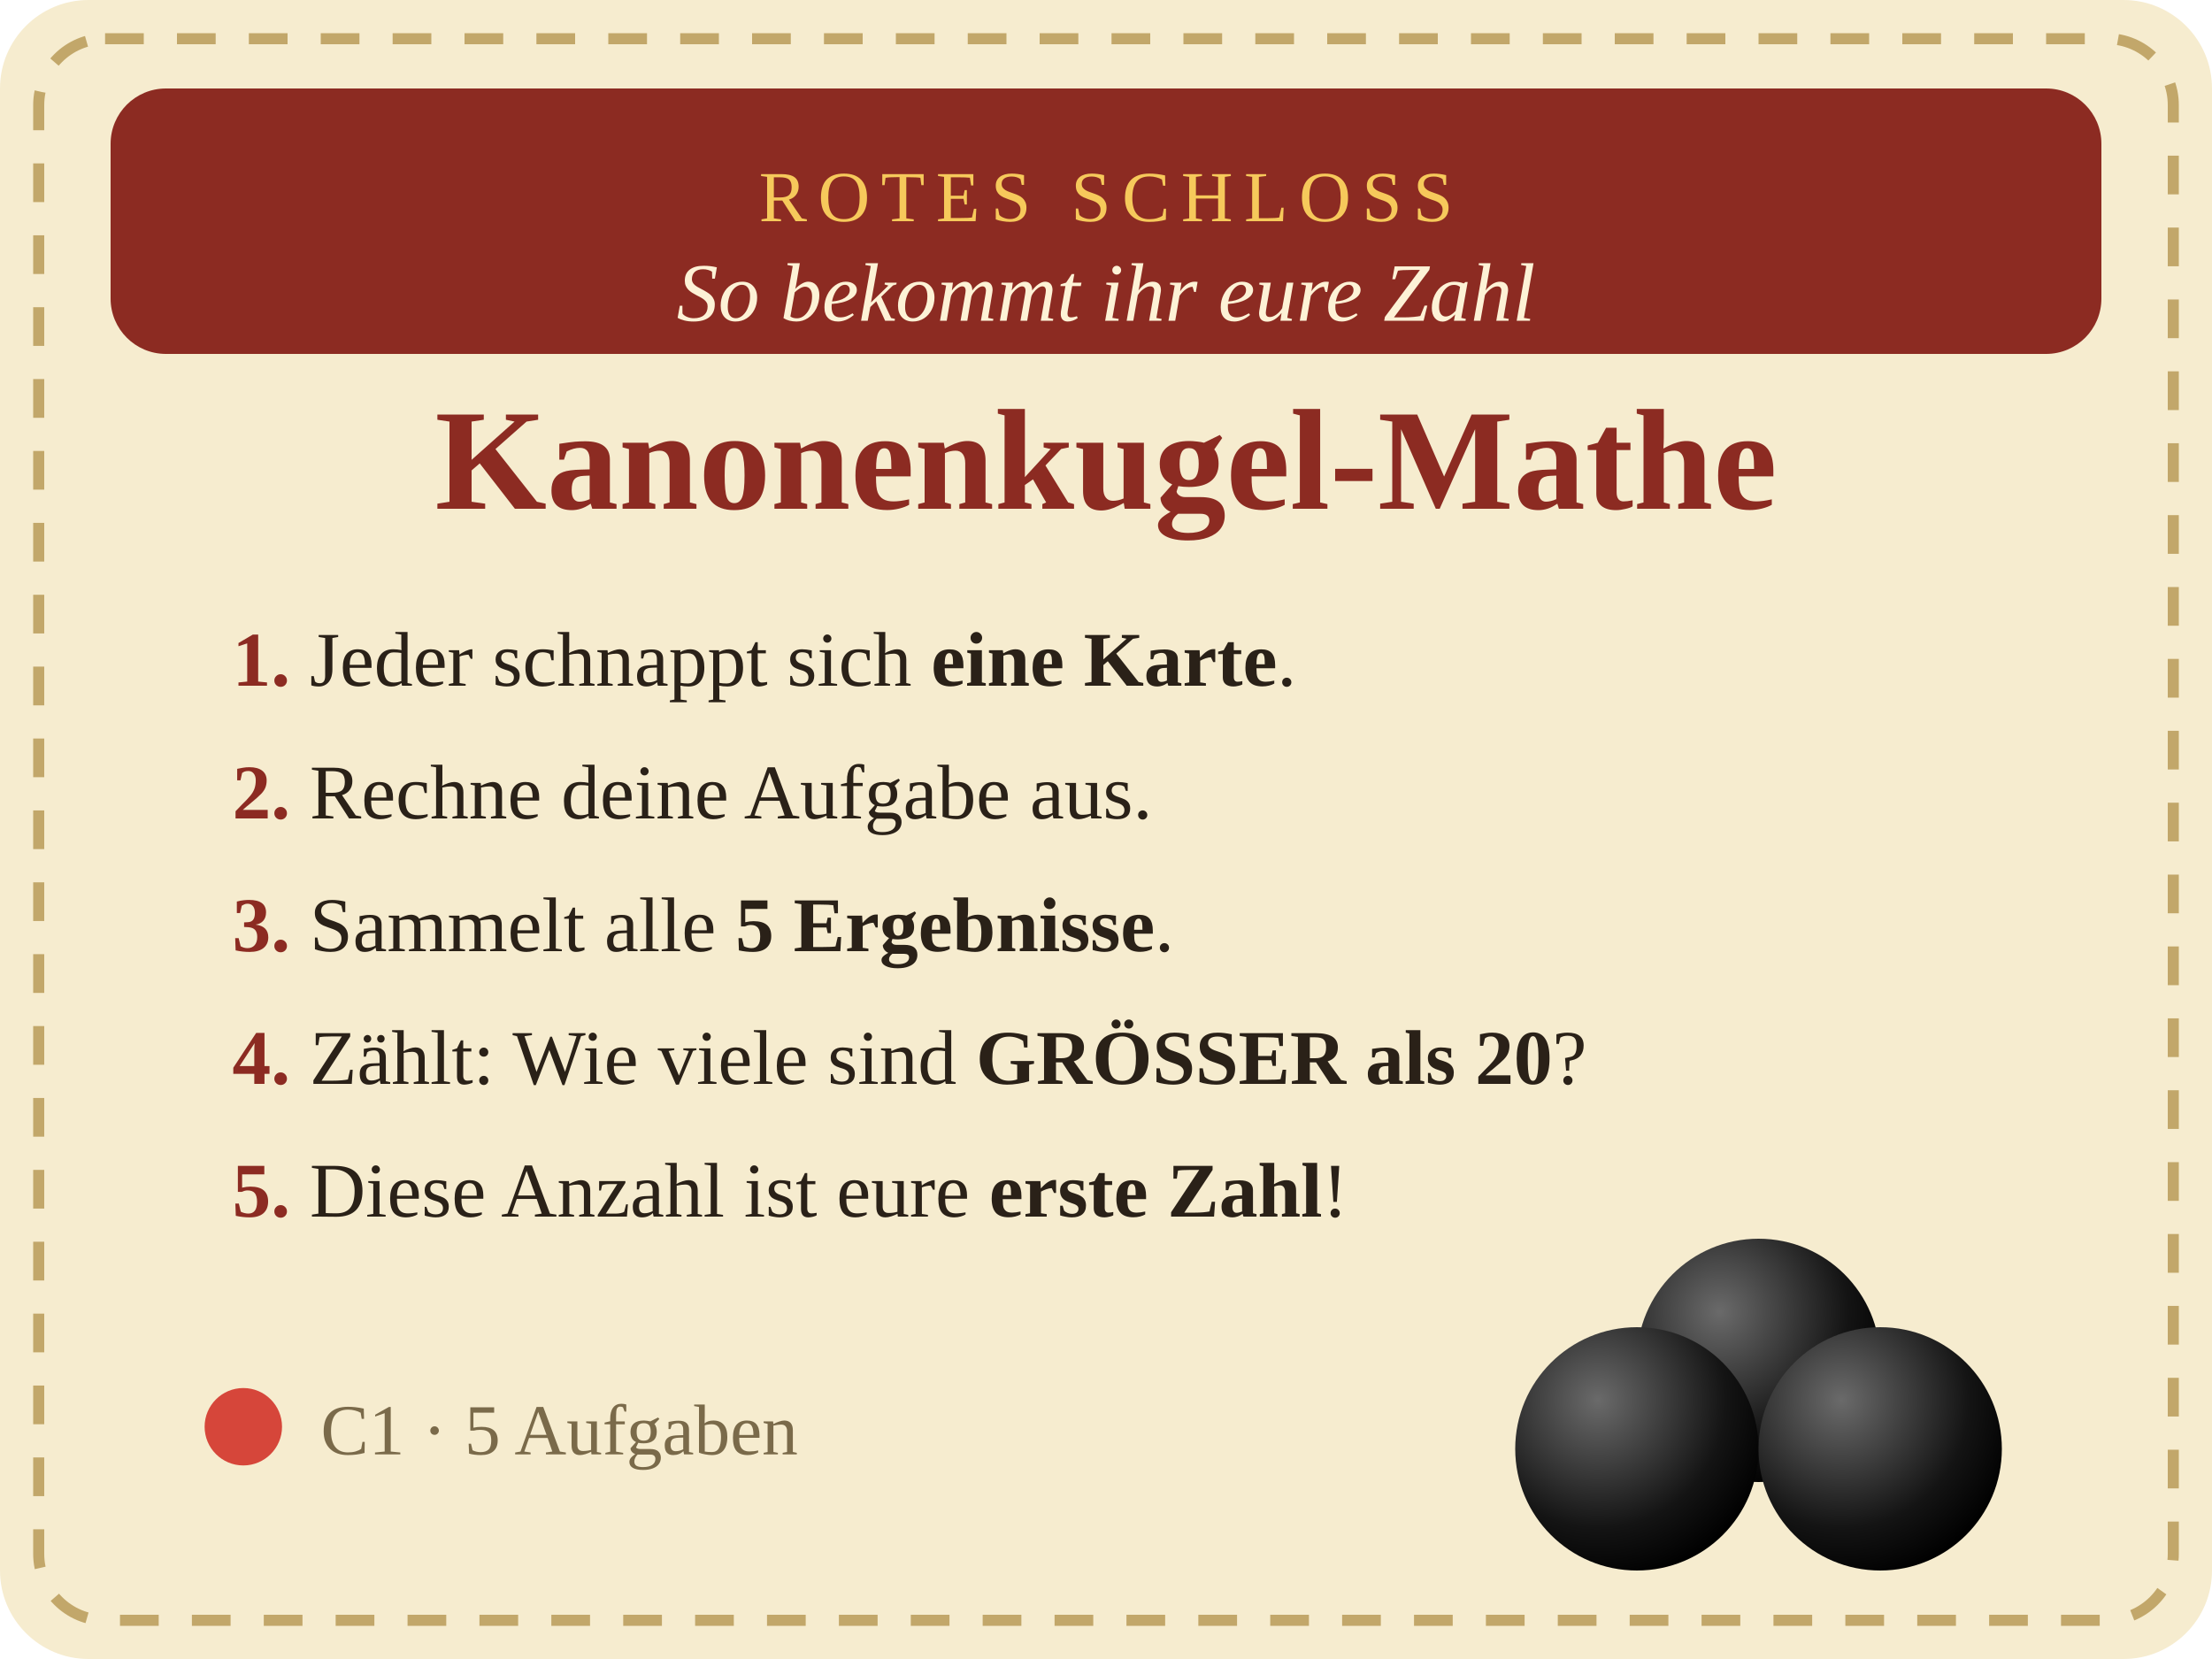
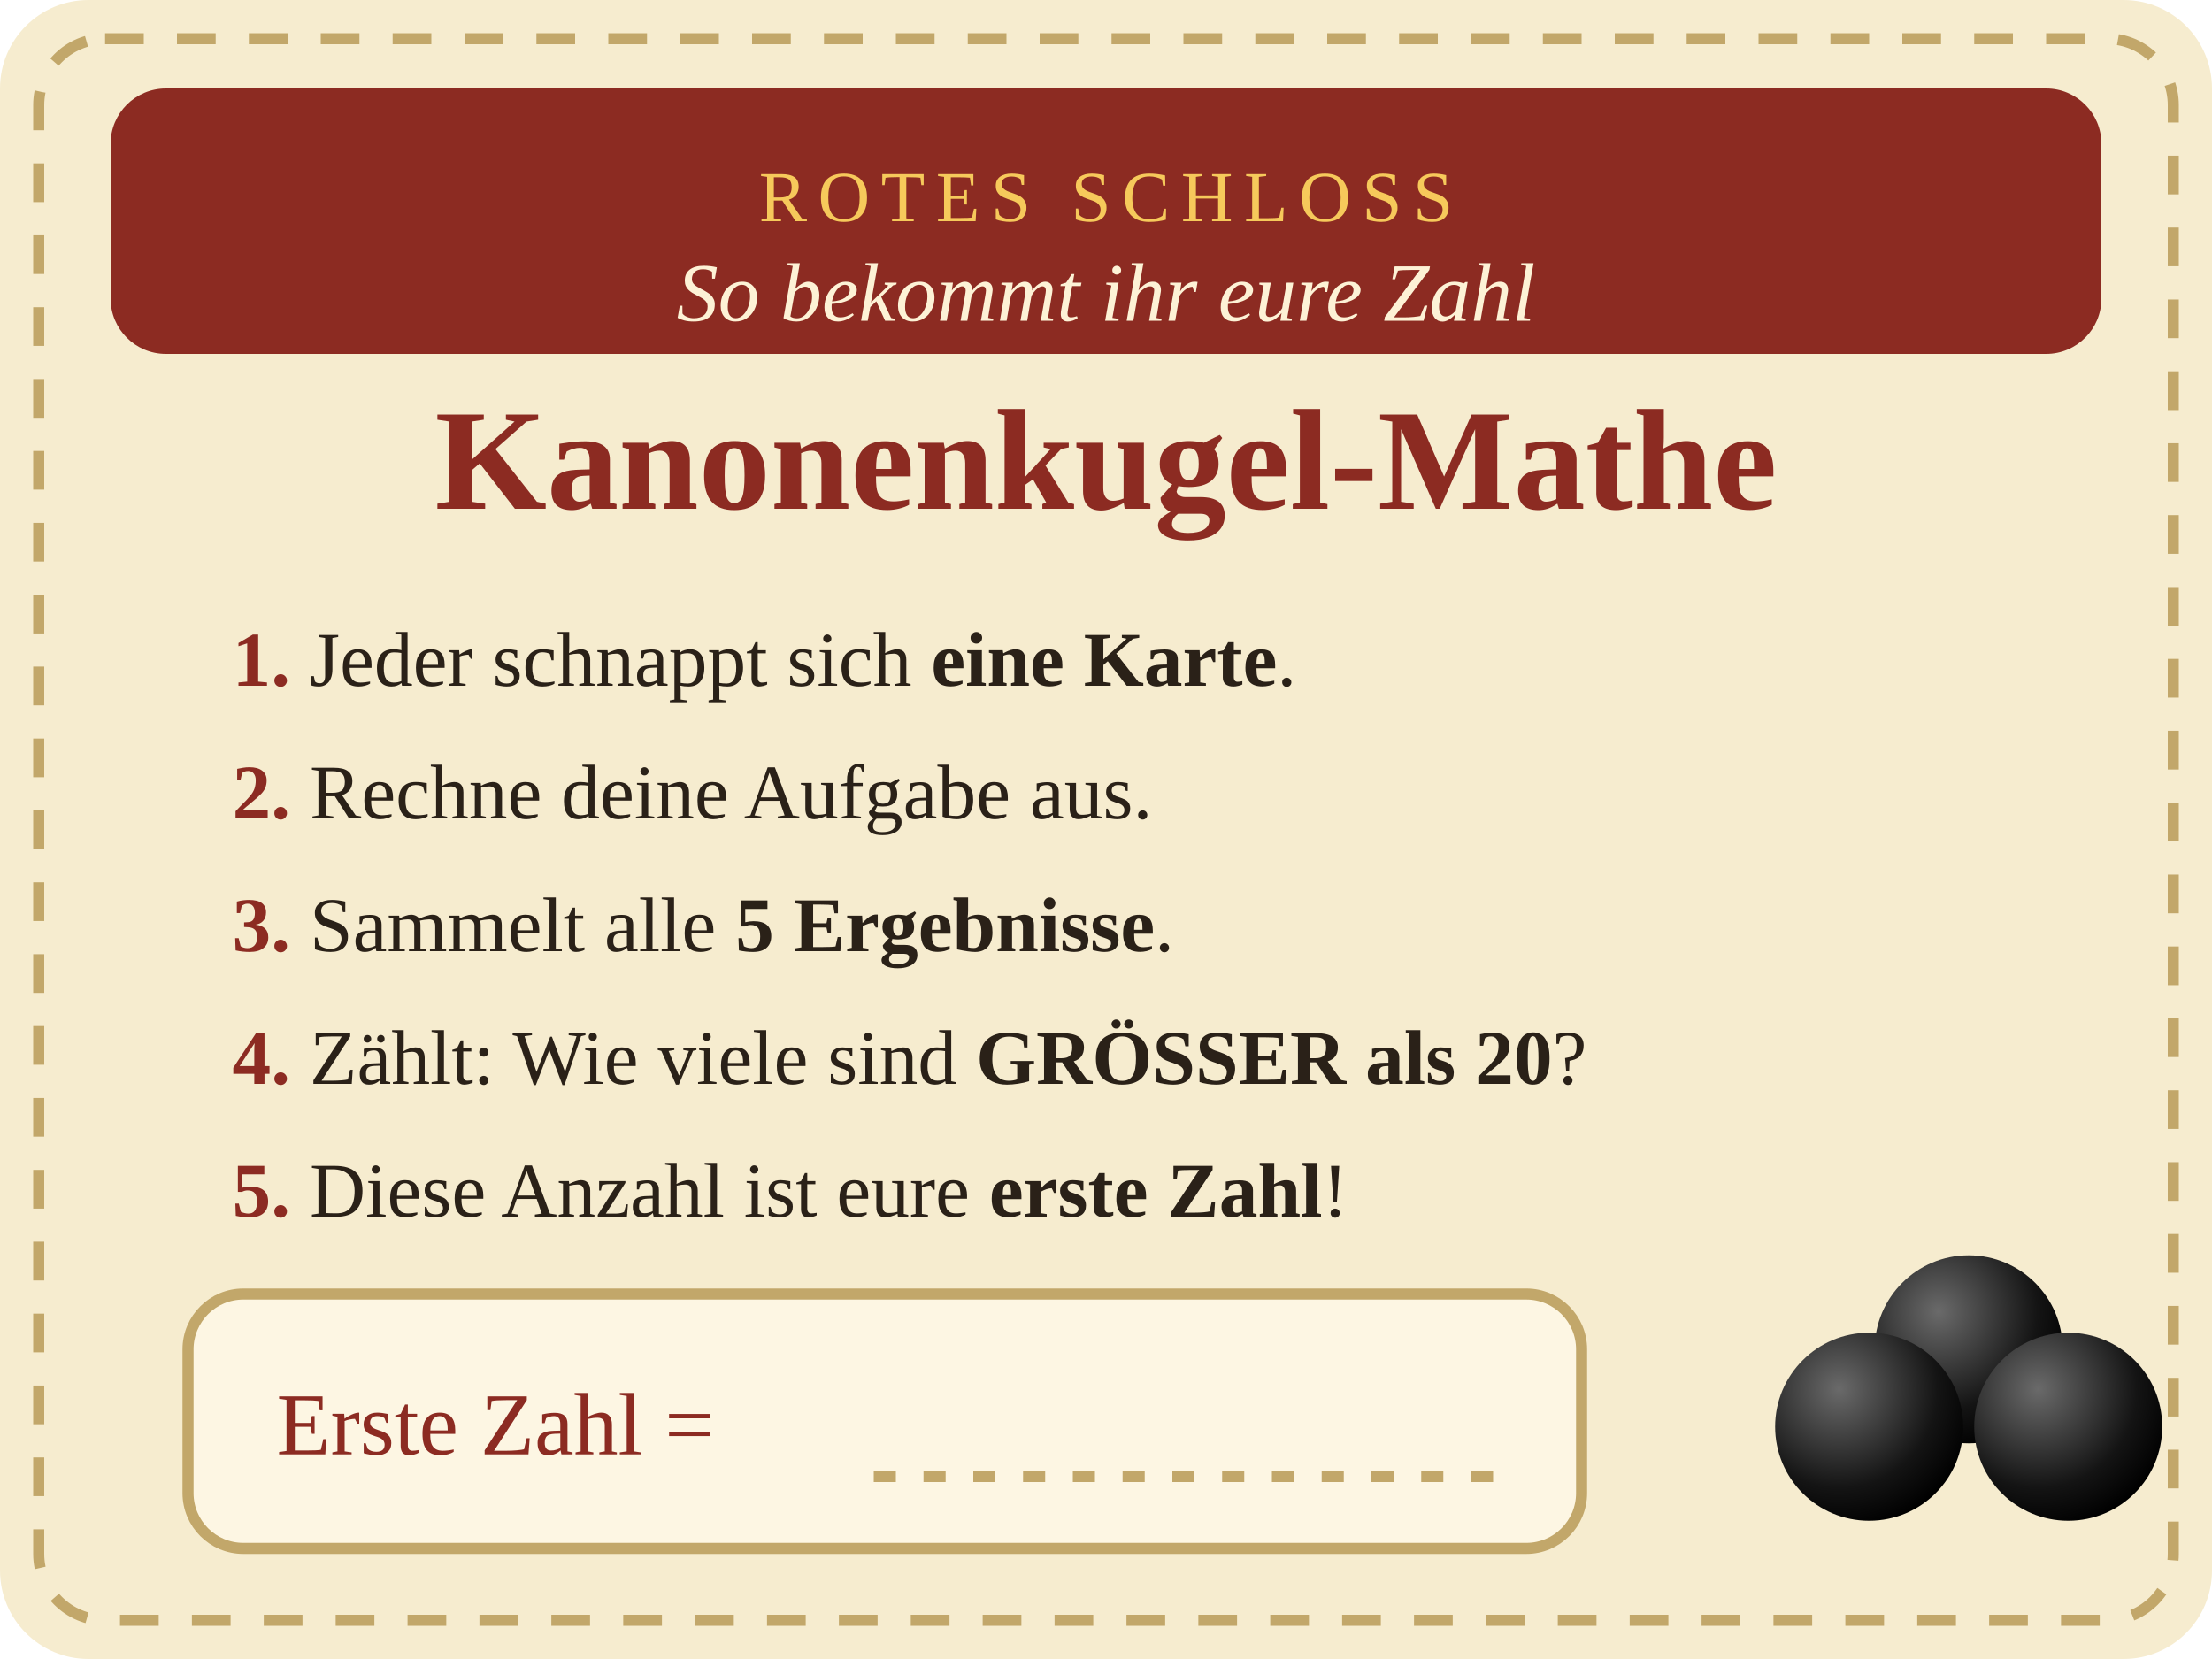
<svg xmlns="http://www.w3.org/2000/svg" viewBox="0 0 400 300" width="100mm" height="75mm" font-family="Georgia, 'Times New Roman', serif">
  <defs>
    <radialGradient id="c1-00-ball" cx="34%" cy="30%" r="75%">
      <stop offset="0" stop-color="#6a6a6a" />
      <stop offset="0.7" stop-color="#141414" />
      <stop offset="1" stop-color="#000000" />
    </radialGradient>
  </defs>
  <rect x="0" y="0" width="400" height="300" rx="16" fill="#f6eccf" />
  <rect x="7" y="7" width="386" height="286" rx="12" fill="none" stroke="#c2a76a" stroke-width="2" stroke-dasharray="7 6" />
  <rect x="20" y="16" width="360" height="48" rx="10" fill="#8c2b22" />
  <text x="200" y="40" text-anchor="middle" fill="#f6c95b" font-size="13" letter-spacing="2">ROTES SCHLOSS</text>
  <text x="200" y="58" text-anchor="middle" fill="#fdf2d6" font-size="15" font-style="italic">So bekommt ihr eure Zahl</text>
  <text x="200" y="92" text-anchor="middle" fill="#8c2b22" font-size="26" font-weight="700">Kanonenkugel-Mathe</text>
  <g fill="#2a2118" font-size="14">
    <text x="42" y="124">
      <tspan fill="#8c2b22" font-weight="700">1.</tspan>  Jeder schnappt sich <tspan font-weight="700">eine Karte</tspan>.</text>
    <text x="42" y="148">
      <tspan fill="#8c2b22" font-weight="700">2.</tspan>  Rechne deine Aufgabe aus.</text>
    <text x="42" y="172">
      <tspan fill="#8c2b22" font-weight="700">3.</tspan>  Sammelt alle <tspan font-weight="700">5 Ergebnisse</tspan>.</text>
    <text x="42" y="196">
      <tspan fill="#8c2b22" font-weight="700">4.</tspan>  Zählt: Wie viele sind <tspan font-weight="700">GRÖSSER als 20</tspan>?</text>
    <text x="42" y="220">
      <tspan fill="#8c2b22" font-weight="700">5.</tspan>  Diese Anzahl ist eure <tspan font-weight="700">erste Zahl</tspan>!</text>
  </g>
-   <circle cx="318" cy="246" r="22" fill="url(#c1-00-ball)" />
-   <circle cx="296" cy="262" r="22" fill="url(#c1-00-ball)" />
-   <circle cx="340" cy="262" r="22" fill="url(#c1-00-ball)" />
-   <circle cx="44" cy="258" r="7" fill="#d6463a" />
-   <text x="58" y="263" fill="#7a6a4a" font-size="13">C1 · 5 Aufgaben</text>
+   <circle cx="356" cy="244" r="17" fill="url(#c1-00-ball)" />
+   <circle cx="338" cy="258" r="17" fill="url(#c1-00-ball)" />
+   <circle cx="374" cy="258" r="17" fill="url(#c1-00-ball)" />
+   <rect x="34" y="234" width="252" height="46" rx="10" fill="#fdf6e3" stroke="#c2a76a" stroke-width="2" />
+   <text x="50" y="263" fill="#8c2b22" font-size="16">Erste Zahl =</text>
+   <line x1="158" y1="267" x2="270" y2="267" stroke="#c2a76a" stroke-width="2" stroke-dasharray="4 5" />
</svg>
